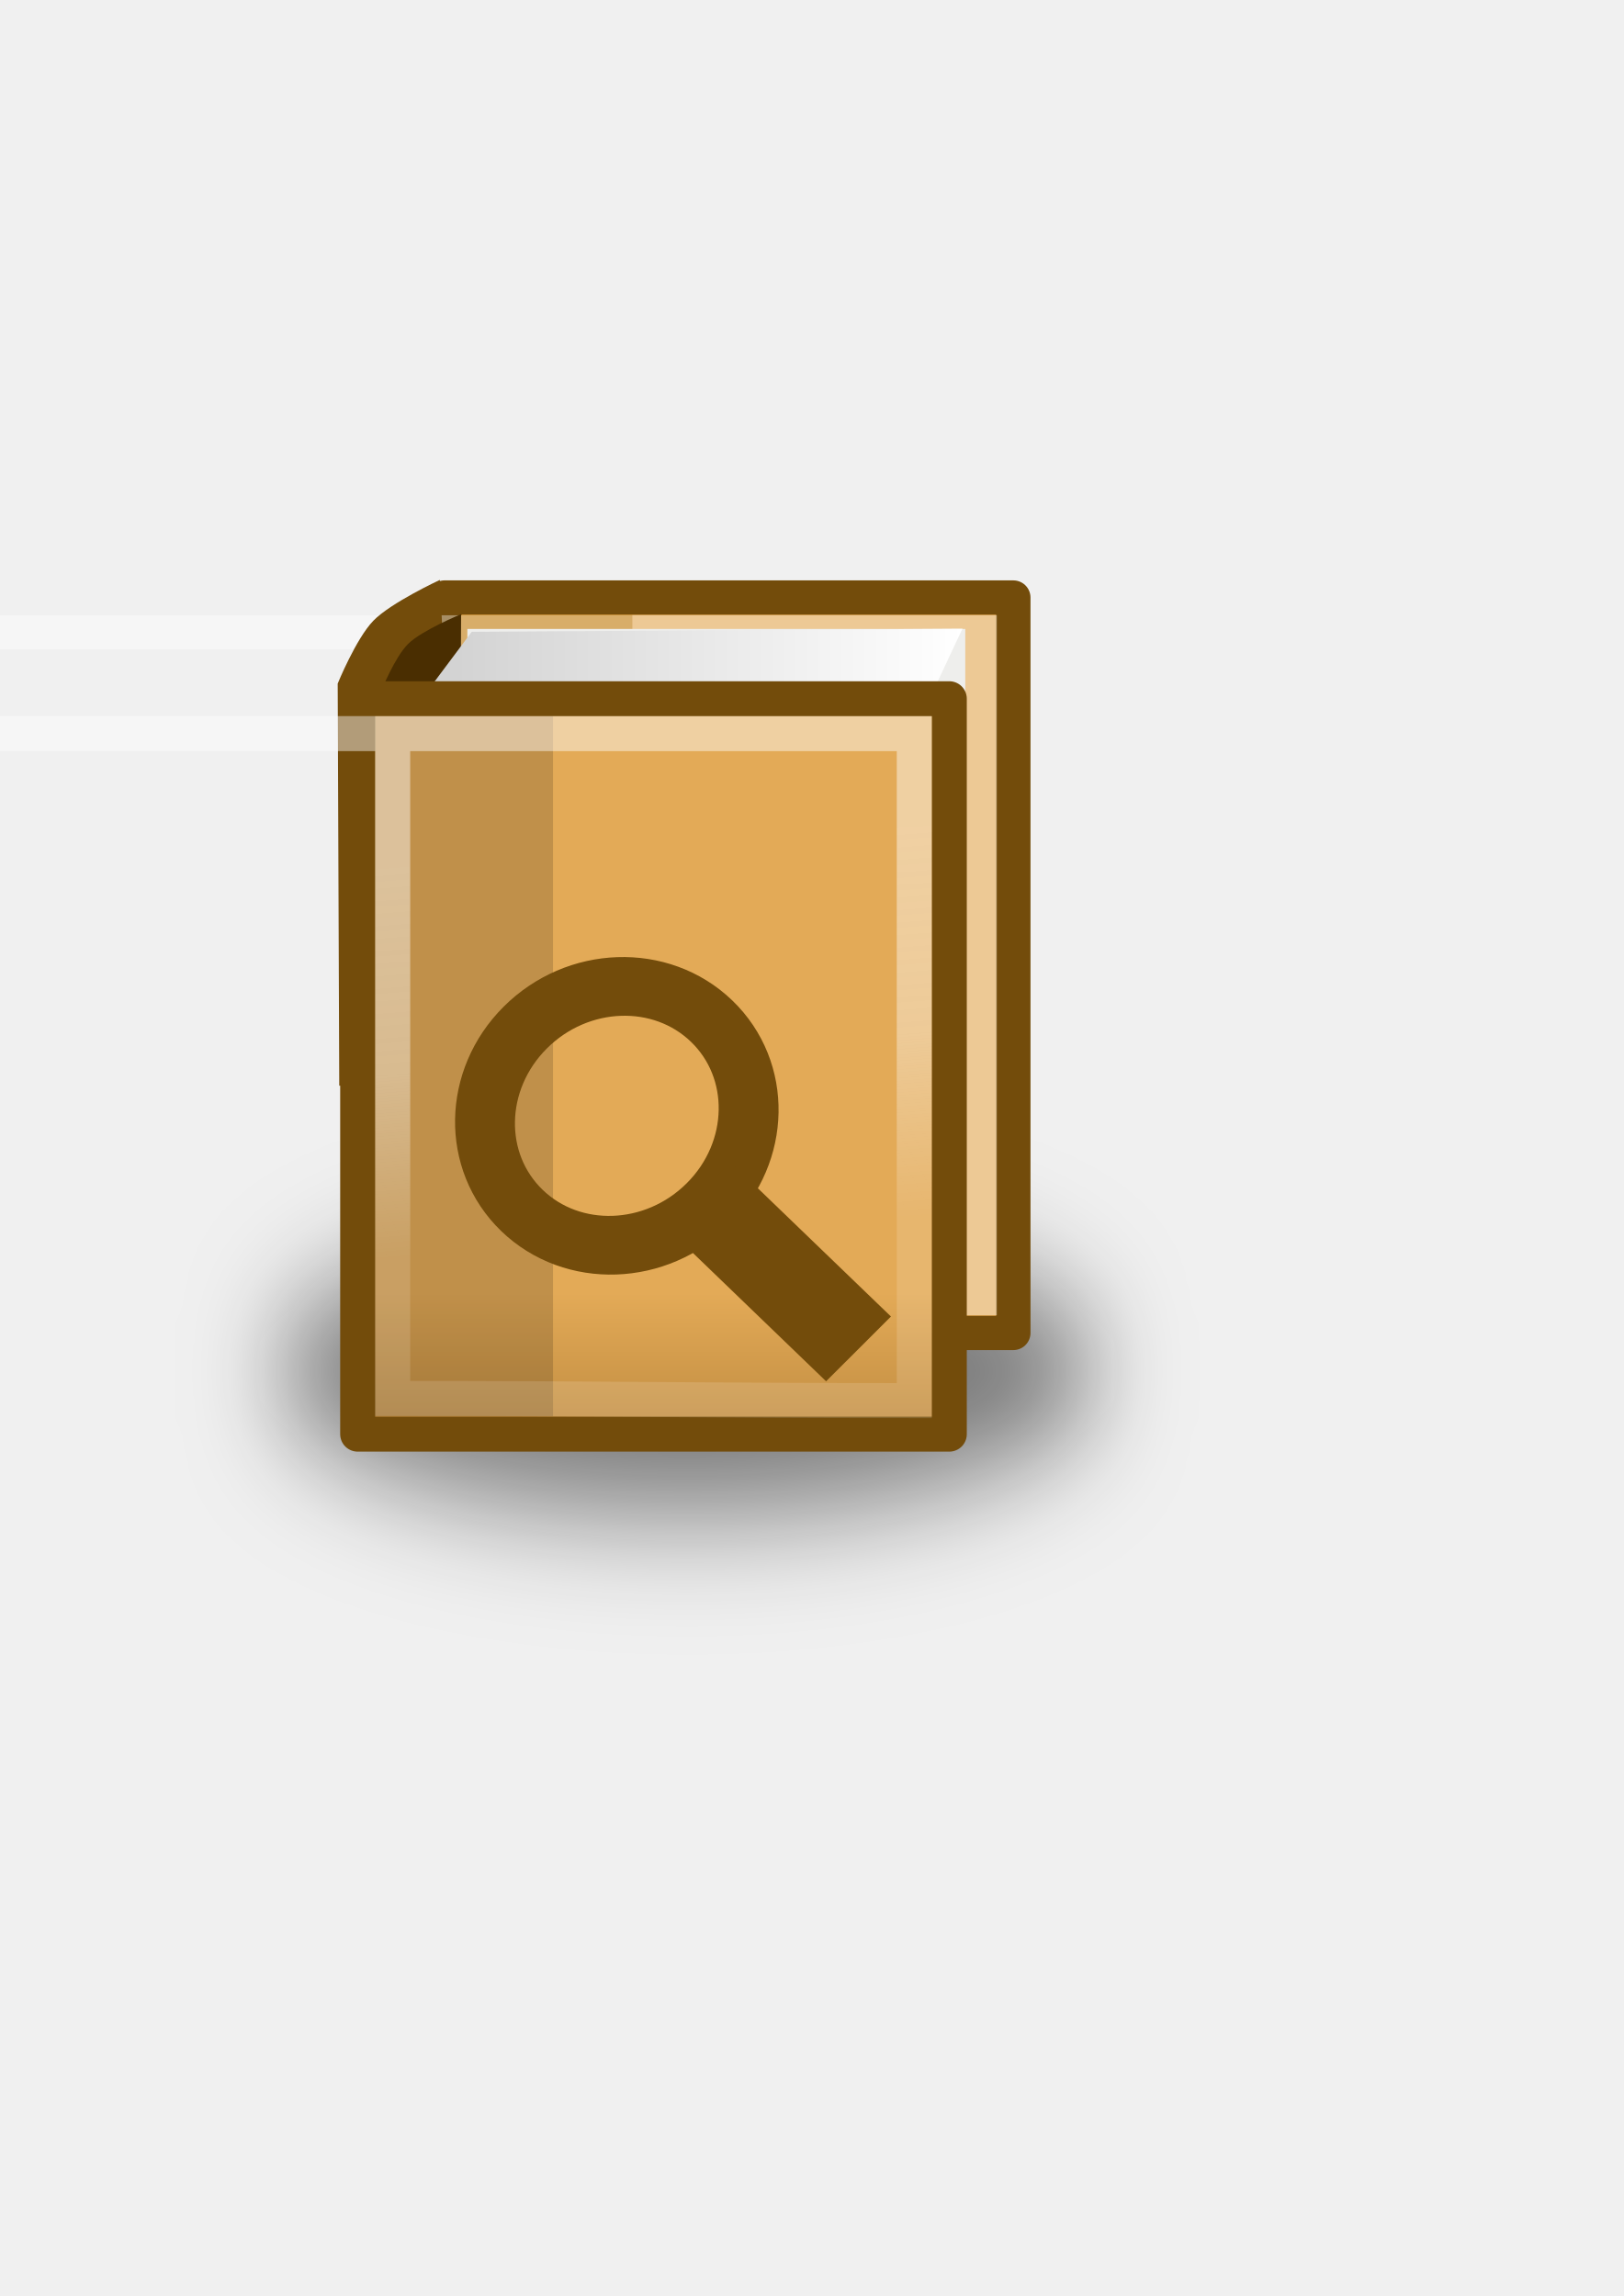
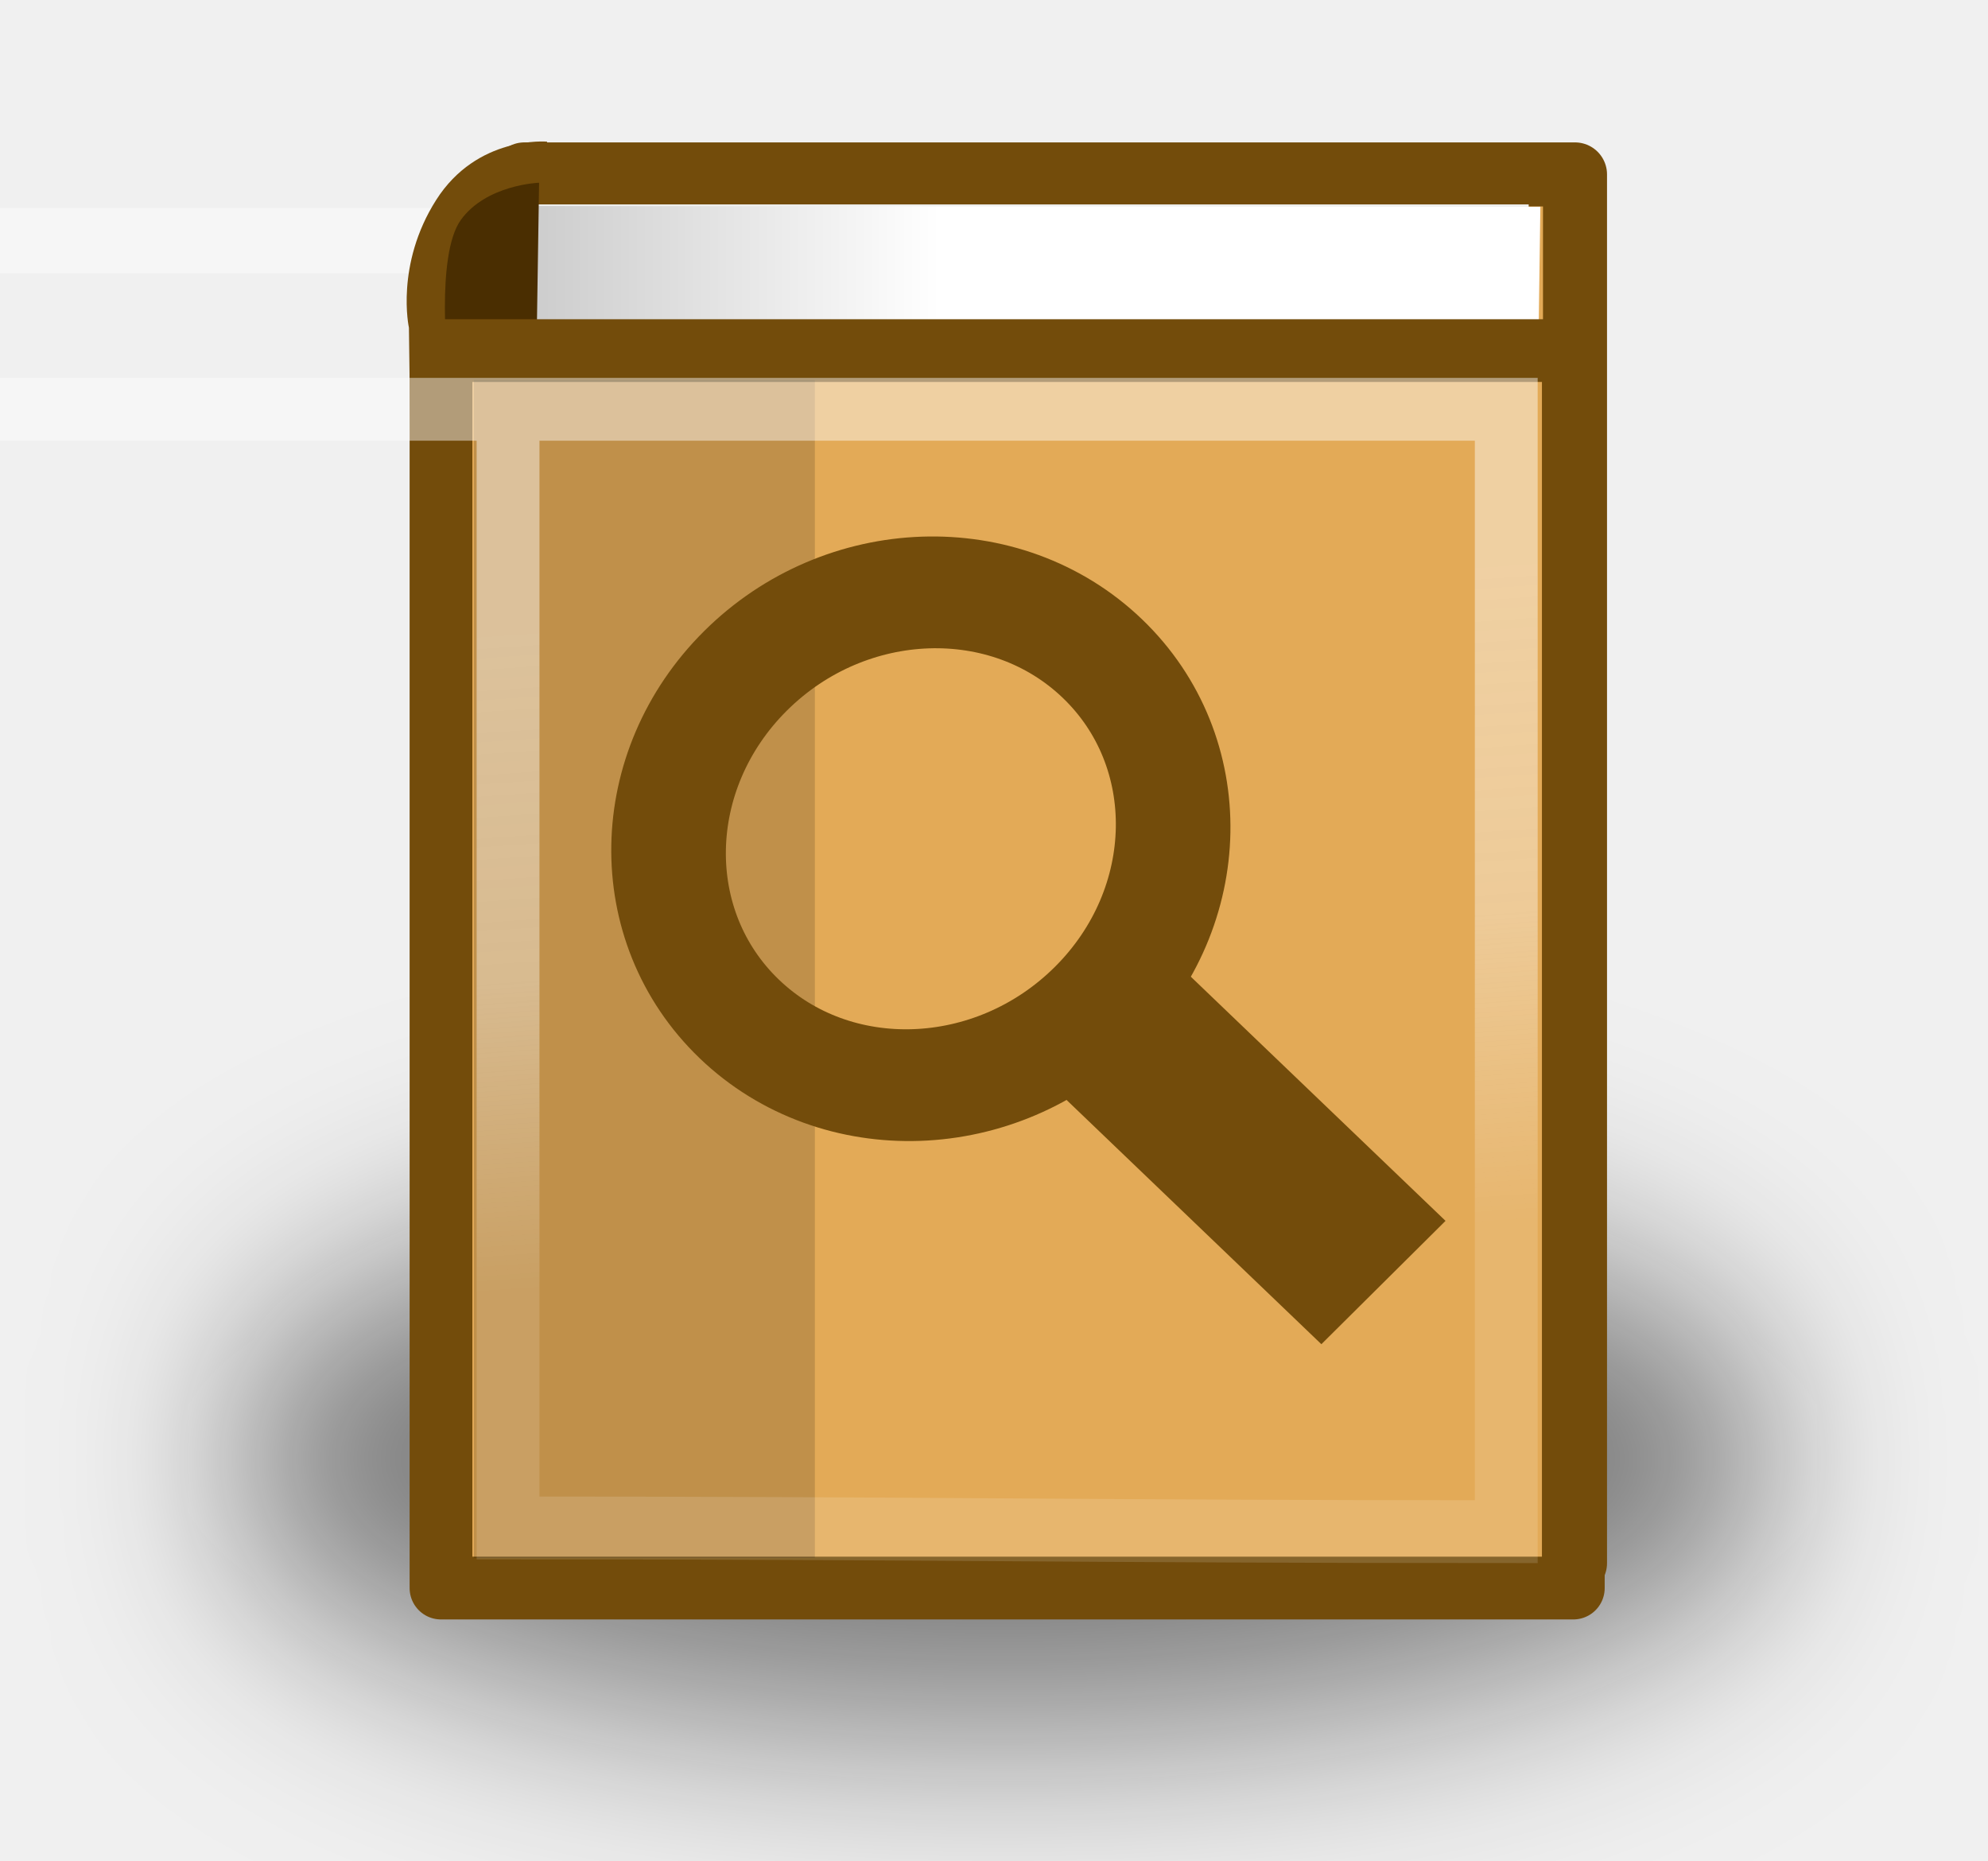
- <svg xmlns="http://www.w3.org/2000/svg" xmlns:xlink="http://www.w3.org/1999/xlink" width="744.094" height="1052.362" id="svg2" version="1.1">
+ <svg xmlns="http://www.w3.org/2000/svg" xmlns:xlink="http://www.w3.org/1999/xlink" width="477.688" height="447.105" id="svg2" version="1.1">
  <defs id="defs4">
    <linearGradient id="linearGradient3654">
      <stop style="stop-color:#fefefe;stop-opacity:1" offset="0" id="stop3656" />
      <stop id="stop3666" offset="0.25" style="stop-color:#fefefe;stop-opacity:1;" />
      <stop style="stop-color:#fefefe;stop-opacity:0.855;" offset="0.649" id="stop3668" />
      <stop style="stop-color:#ffffff;stop-opacity:0.301;" offset="1" id="stop3658" />
    </linearGradient>
    <linearGradient id="linearGradient3644">
      <stop id="stop3652" offset="0" style="stop-color:#b07e36;stop-opacity:1;" />
      <stop style="stop-color:#e3aa57;stop-opacity:1;" offset="1" id="stop3648" />
    </linearGradient>
    <linearGradient id="linearGradient3636">
      <stop style="stop-color:#593000;stop-opacity:0.813;" offset="0" id="stop3638" />
      <stop style="stop-color:#3d3d3d;stop-opacity:0;" offset="1" id="stop3640" />
    </linearGradient>
    <linearGradient id="linearGradient4808">
      <stop id="stop4810" offset="0" style="stop-color:#ffffff;stop-opacity:1;" />
-       <stop id="stop4812" offset="1" style="stop-color:#d1d1d1;stop-opacity:1;" />
+       <stop id="stop4812" offset="1" style="stop-color:#c9c9c9;stop-opacity:1;" />
    </linearGradient>
    <linearGradient id="linearGradient4250">
      <stop style="stop-color:#ecc17d;stop-opacity:1;" offset="0" id="stop4252" />
      <stop style="stop-color:#de9521;stop-opacity:1;" offset="1" id="stop4254" />
    </linearGradient>
    <linearGradient id="linearGradient4250-9">
      <stop style="stop-color:#ecc17d;stop-opacity:1;" offset="0" id="stop4252-7" />
      <stop style="stop-color:#de9521;stop-opacity:1;" offset="1" id="stop4254-5" />
    </linearGradient>
    <filter color-interpolation-filters="sRGB" id="filter4462-5" x="-0.129" width="1.258" y="-0.506" height="2.011">
      <feGaussianBlur stdDeviation="24.258" id="feGaussianBlur4464-2" />
    </filter>
-     <linearGradient xlink:href="#linearGradient4808" id="linearGradient4796" x1="440.243" y1="313.985" x2="197.539" y2="313.985" gradientUnits="userSpaceOnUse" gradientTransform="translate(0.8227253,-0.8227253)" />
-     <linearGradient xlink:href="#linearGradient3644" id="linearGradient3650" x1="299.472" y1="687.56" x2="299.472" y2="592.459" gradientUnits="userSpaceOnUse" />
-     <linearGradient xlink:href="#linearGradient3654" id="linearGradient3670" x1="280.54" y1="328.23" x2="299.472" y2="567.27" gradientUnits="userSpaceOnUse" />
+     <linearGradient xlink:href="#linearGradient4808" id="linearGradient4796" x1="302.127" y1="313.093" x2="201.648" y2="313.093" gradientUnits="userSpaceOnUse" gradientTransform="matrix(1.044129,0,0,1.037767,-30.01593,19.31441)" />
+     <linearGradient xlink:href="#linearGradient3654" id="linearGradient3670" x1="280.54" y1="328.23" x2="299.472" y2="567.27" gradientUnits="userSpaceOnUse" gradientTransform="matrix(1.003501,0,0,0.882029,1.011656,71.29949)" />
  </defs>
-   <g id="layer3" style="display:inline">
-     <path style="opacity:0.5;fill:#020202;fill-opacity:1;stroke:none;filter:url(#filter4462-5)" id="path4420" d="m 564.675,685.677 a 225.264,57.579 0 1 1 -450.528,0 225.264,57.579 0 1 1 450.528,0 z" transform="matrix(0.8425303,0,0,1.127834,28.88817,-145.0493)" />
+   <g id="layer3" style="display:inline" transform="translate(-59.5272,-269.5447)">
+     <path style="opacity:0.5;fill:#020202;fill-opacity:1;stroke:none;filter:url(#filter4462-5)" id="path4420" d="m 564.675,685.677 a 225.264,57.579 0 1 1 -450.528,0 225.264,57.579 0 1 1 450.528,0 z" transform="matrix(0.8425303,0,0,1.127834,14.46712,-153.2899)" />
  </g>
-   <g id="layer1" style="display:inline">
-     <rect ry="0" y="273.875" x="203.746" height="337.075" width="260.639" id="rect4752" style="fill:#e3aa57;fill-opacity:1;stroke:#734c0b;stroke-width:15.715;stroke-linejoin:round;stroke-miterlimit:4;stroke-opacity:1;stroke-dasharray:none;stroke-dashoffset:0" />
-     <rect y="281.89" x="211.326" height="322.508" width="78.476" id="rect4754" style="fill:#c17d11;fill-opacity:1;stroke:none" />
-     <path id="path4756" d="m 219.173,291.861 c 0,122.24 0,179.829 0,302.069 98.359,0 131.427,1.01 229.786,1.01 0,-122.906 0,-182.173 0,-305.079 -977.838,0 -131.427,0 -229.786,0 l 0,1 0,1 z" style="fill:none;stroke:#ffffff;stroke-width:15.715;stroke-linejoin:miter;stroke-miterlimit:4;stroke-opacity:0.369;stroke-dasharray:none;stroke-dashoffset:0" />
-     <path style="fill:#734c0b;fill-opacity:1;stroke:none" d="m 201.566,265.804 c 0,0 -22.501,10.451 -30.477,18.708 -7.975,8.257 -16.334,28.81 -16.334,28.81 l 0.714,184.286 57.857,0 -11.76,-231.804 z" id="path4316" />
-     <path style="fill:#4a2e01;fill-opacity:1;stroke:none" d="m 211.316,281.495 c 0,0 -18.02,7.418 -24.247,13.591 -6.226,6.173 -12.315,21.541 -12.315,21.541 l 0,70.265 35.858,0 0.703,-105.398 z" id="path4325" />
-     <rect style="fill:#eeeeec;fill-opacity:1;stroke:none" id="rect4310" width="228.175" height="342.46" x="214.179" y="288.271" />
-     <path style="fill:url(#linearGradient4796);fill-opacity:1;stroke:none" d="m 180.945,336.734 35.231,-47.143 224.889,-1.429 -23.487,50 -236.633,-1.429 z" id="path4308" />
-     <rect style="fill:url(#linearGradient3650);fill-opacity:1;stroke:#734c0b;stroke-width:16.028;stroke-linejoin:round;stroke-miterlimit:4;stroke-opacity:1;stroke-dasharray:none;stroke-dashoffset:0;display:inline" id="rect2818" width="271.131" height="337.075" x="163.907" y="320.258" ry="0" />
-     <rect style="fill:#000000;fill-opacity:0.154;stroke:none;display:inline" id="rect4258" width="81.635" height="320.871" x="171.792" y="328.274" />
-     <path style="fill:none;stroke:url(#linearGradient3670);stroke-width:16.044;stroke-linejoin:miter;stroke-miterlimit:4;stroke-opacity:0.454;stroke-dasharray:none;stroke-dashoffset:0;display:inline" d="m 179.962,338.256 c 0,122.495 0,180.206 0,302.701 102.311,0 136.708,1.012 239.019,1.012 0,-123.163 0,-182.554 0,-305.718 -1017.129,0 -136.708,0 -239.019,0 l 0,1.002 0,1.002 z" id="rect4224" />
+   <g id="layer1" style="display:inline" transform="translate(-59.5272,-269.5447)">
+     <rect ry="0" y="311.452" x="185.503" height="333.653" width="252.475" id="rect4752" style="fill:#e3aa57;fill-opacity:1;stroke:#734c0b;stroke-width:15.388;stroke-linejoin:round;stroke-miterlimit:4;stroke-opacity:1;stroke-dasharray:none;stroke-dashoffset:0" />
+     <rect y="319.082" x="183.135" height="322.508" width="78.476" id="rect4754" style="fill:#c17d11;fill-opacity:1;stroke:none" />
+     <path id="path4756" d="m 188.906,329.344 c 0,122.24 0,179.829 0,302.069 98.359,0 131.427,1.01 229.786,1.01 0,-122.906 0,-182.173 0,-305.079 -977.838,0 -131.427,0 -229.786,0 l 0,1 0,1 z" style="fill:none;stroke:#ffffff;stroke-width:15.715;stroke-linejoin:miter;stroke-miterlimit:4;stroke-opacity:0.369;stroke-dasharray:none;stroke-dashoffset:0" />
+     <path style="fill:#734c0b;fill-opacity:1;stroke:none" d="m 190.973,303.578 c 0,0 -16.79,-1.515 -26.659,14.036 -9.868,15.552 -6.527,30.664 -6.527,30.664 l 2.36,181.818 30.707,-0.823 0.119,-225.695 z" id="path4316" />
+     <rect style="fill:#eeeeec;fill-opacity:1;stroke:none" id="rect4310" width="243.626" height="330.099" x="183.222" y="318.651" />
+     <path style="fill:url(#linearGradient4796);fill-opacity:1;stroke:none" d="m 180.531,362.618 0.248,-43.589 248.875,0.185 -0.706,50.221 -248.417,-6.817 z" id="path4308" />
+     <path style="fill:#4a2e01;fill-opacity:1;stroke:none" d="m 189.063,313.443 c 0,0 -12.687,0.446 -18.807,8.947 -6.12,8.501 -3.07,35.561 -3.07,35.561 l 2.675,65.57 17.498,0.823 1.703,-110.9 z" id="path4325" />
+     <rect style="fill:#e3aa57;fill-opacity:1;stroke:#734c0b;stroke-width:15.079;stroke-linejoin:round;stroke-miterlimit:4;stroke-opacity:1;stroke-dasharray:none;stroke-dashoffset:0;display:inline" id="rect2818" width="272.08" height="297.31" x="165.492" y="353.776" ry="0" />
+     <rect style="fill:#000000;fill-opacity:0.154;stroke:none;display:inline" id="rect4258" width="81.921" height="283.018" x="173.405" y="360.846" />
+     <path style="fill:none;stroke:url(#linearGradient3670);stroke-width:15.095;stroke-linejoin:miter;stroke-miterlimit:4;stroke-opacity:0.454;stroke-dasharray:none;stroke-dashoffset:0;display:inline" d="m 181.604,369.651 c 0,108.045 0,158.947 0,266.991 102.669,0 137.187,0.893 239.856,0.893 0,-108.634 0,-161.018 0,-269.652 -1020.69,0 -137.187,0 -239.856,0 l 0,0.884 0,0.884 z" id="rect4224" />
  </g>
-   <g id="layer2" style="display:inline">
-     <g id="g4819" transform="translate(4.936353,4.936352)">
+   <g id="layer2" style="display:inline" transform="translate(-59.5272,-269.5447)">
+     <g id="g4819" transform="matrix(1.003501,0,0,0.9979484,2.089327,-34.39406)">
      <path transform="matrix(0.8289156,-0.8278644,0.8672743,0.8358175,-519.6224,426.8305)" d="m 475.833,514.698 a 52.422,48.39 0 1 1 -104.845,0 52.422,48.39 0 1 1 104.845,0 z" id="path4609" style="fill:none;stroke:#734c0b;stroke-width:22.873;stroke-miterlimit:4;stroke-opacity:1;stroke-dasharray:none" />
      <rect transform="matrix(0.7075553,-0.706658,0.7200446,0.6939278,0,0)" y="606.782" x="-193.076" height="101.852" width="42.02" id="rect4611" style="fill:#734c0b;fill-opacity:1;stroke:none" />
    </g>
  </g>
</svg>
